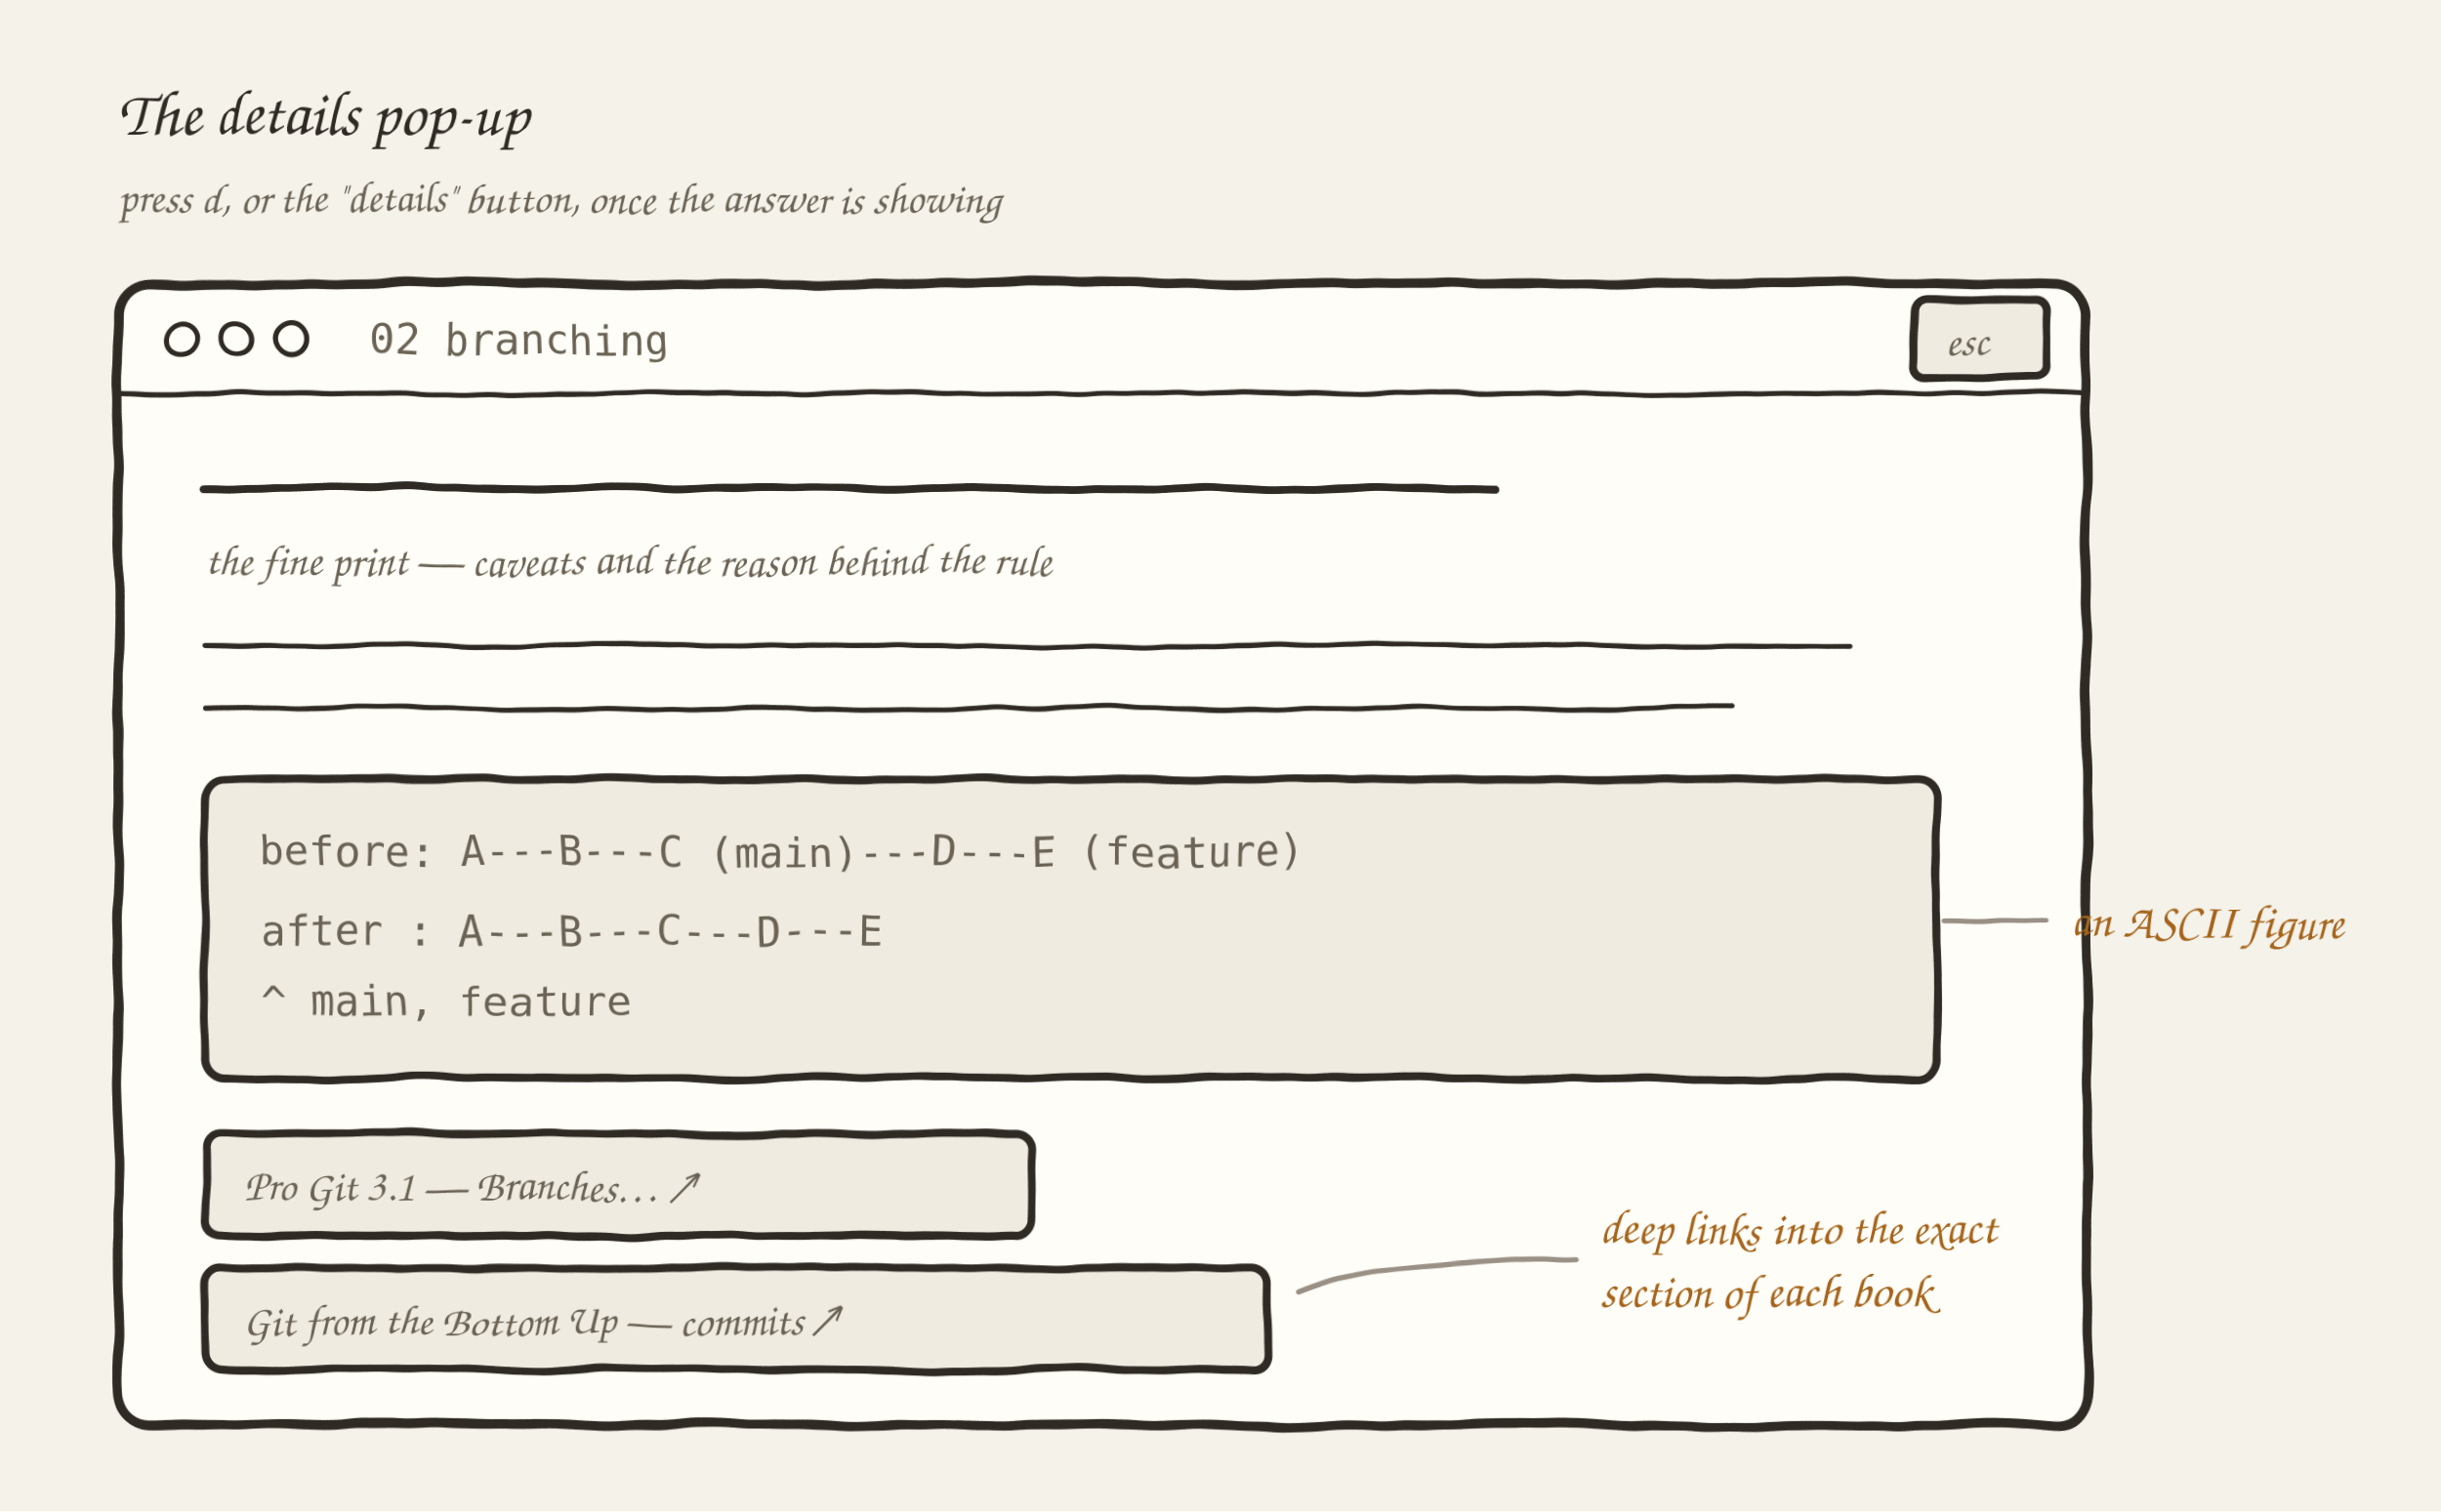
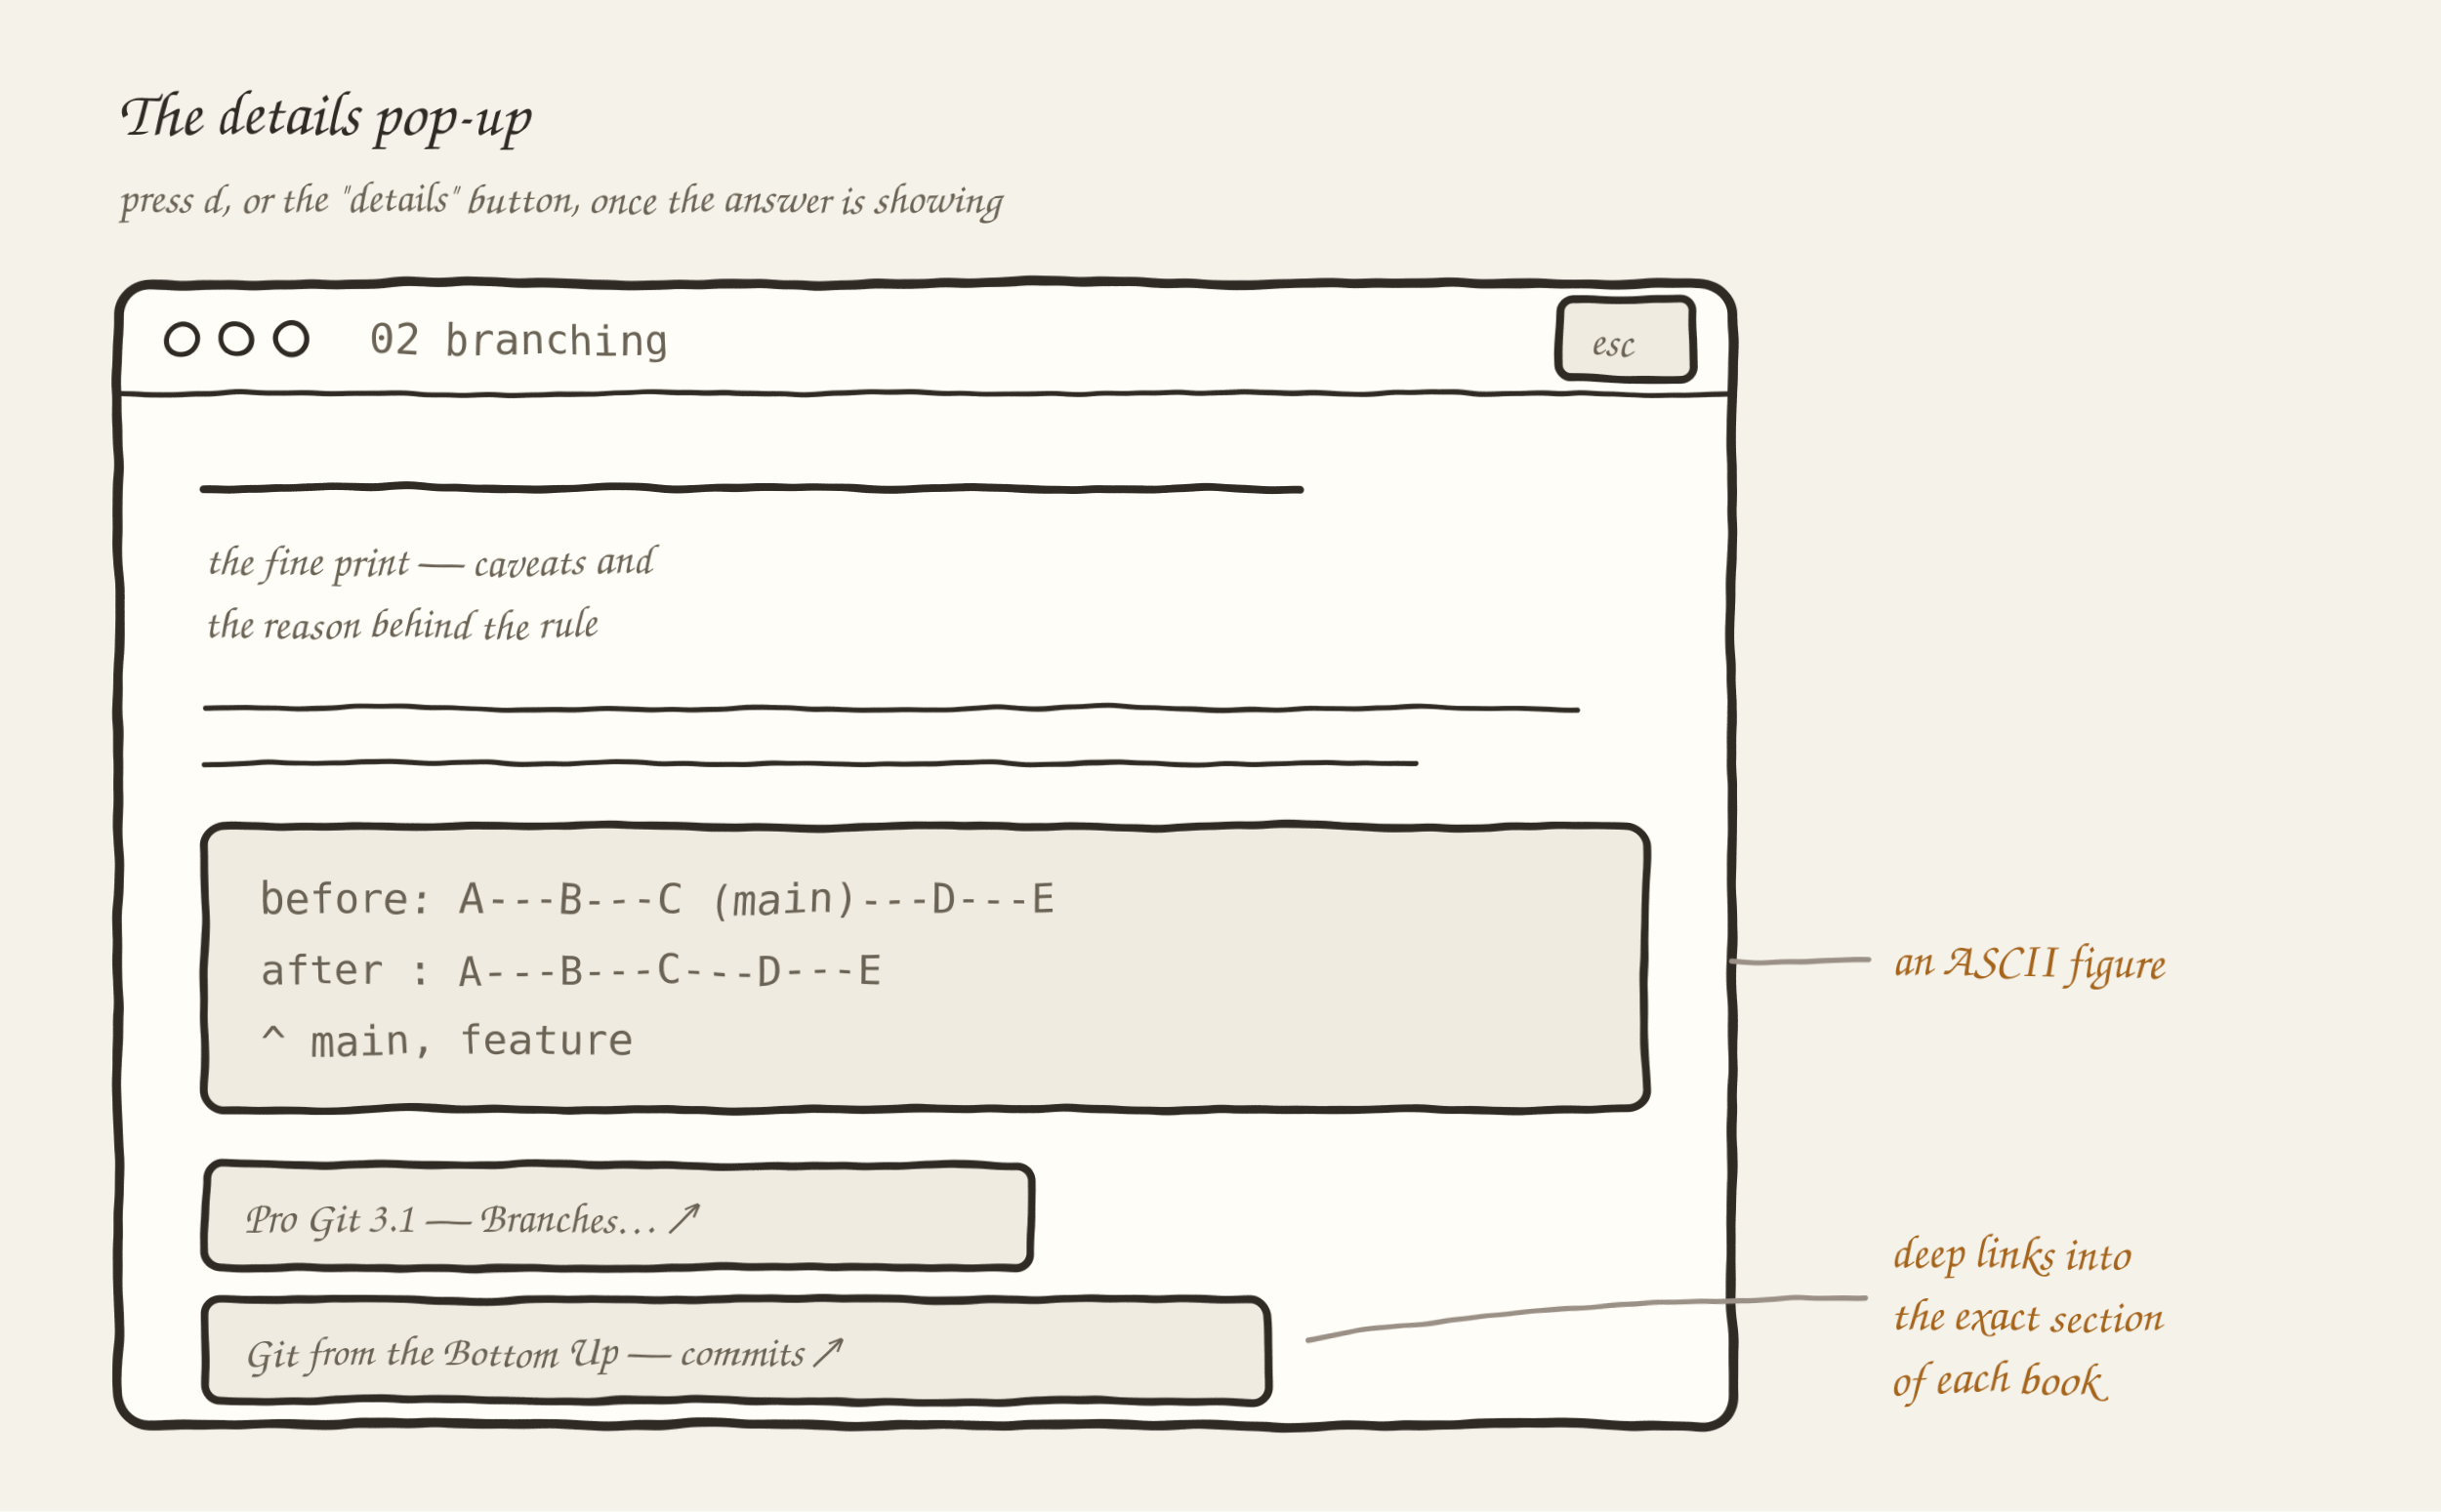
<svg xmlns="http://www.w3.org/2000/svg" viewBox="0 0 620 384" width="620" height="384" role="img" aria-label="Sketch of the details pop-up">
  <defs>
    <filter id="rough" x="-5%" y="-5%" width="110%" height="110%">
      <feTurbulence type="fractalNoise" baseFrequency="0.035" numOctaves="3" seed="7" result="n" />
      <feDisplacementMap in="SourceGraphic" in2="n" scale="2.2" xChannelSelector="R" yChannelSelector="G" />
    </filter>
  </defs>
  <style>
    .ink   { fill:none; stroke:#2f2a24; stroke-width:2; stroke-linecap:round; stroke-linejoin:round; }
    .thin  { fill:none; stroke:#2f2a24; stroke-width:1.3; stroke-linecap:round; }
    .fade  { fill:none; stroke:#9a9086; stroke-width:1.3; stroke-linecap:round; }
    .fill  { fill:#f0ebe0; stroke:#2f2a24; stroke-width:2; }
    .amber { fill:#e0a458; stroke:#2f2a24; stroke-width:1.5; }
    .green { fill:#7fb069; stroke:#2f2a24; stroke-width:1.5; }
    .rust  { fill:#c0674f; stroke:#2f2a24; stroke-width:1.5; }
    .paper { fill:#fffdf7; stroke:#2f2a24; stroke-width:2.4; }
    text   { font-family:'Comic Sans MS','Bradley Hand','Segoe Print','Chalkboard SE',cursive; fill:#2f2a24; }
    .t     { font-size:13px; }
    .s     { font-size:11px; fill:#6a6355; }
    .lbl   { font-size:12px; fill:#a5641b; }
    .mono  { font-family:ui-monospace,Menlo,Consolas,monospace; font-size:10.5px; fill:#6a6355; }
    .head  { font-size:16px; }
  </style>
  <rect width="620" height="384" fill="#f5f2ea" />
  <g filter="url(#rough)">
    <text class="head" x="30" y="34">The details pop-up</text>
    <text class="s" x="30" y="54">press d, or the "details" button, once the answer is showing</text>
-     <rect class="paper" x="30" y="72" width="500" height="290" rx="8" />
-     <line class="thin" x1="30" y1="100" x2="530" y2="100" />
+     <rect class="paper" x="30" y="72" width="410" height="290" rx="8" />
+     <line class="thin" x1="30" y1="100" x2="440" y2="100" />
    <circle class="thin" cx="46" cy="86" r="4" />
    <circle class="thin" cx="60" cy="86" r="4" />
    <circle class="thin" cx="74" cy="86" r="4" />
    <text class="mono" x="94" y="90">02 branching</text>
-     <rect class="fill" x="486" y="76" width="34" height="20" rx="3" />
-     <text class="s" x="494" y="90">esc</text>
-     <line class="ink" x1="52" y1="124" x2="380" y2="124" />
-     <text class="s" x="52" y="146">the fine print — caveats and the reason behind the rule</text>
-     <line class="thin" x1="52" y1="164" x2="470" y2="164" />
-     <line class="thin" x1="52" y1="180" x2="440" y2="180" />
-     <rect class="fill" x="52" y="198" width="440" height="76" rx="5" />
-     <text class="mono" x="66" y="220">before:  A---B---C (main)---D---E (feature)</text>
-     <text class="mono" x="66" y="240">after :  A---B---C---D---E</text>
-     <text class="mono" x="66" y="258">                         ^ main, feature</text>
-     <path class="fade" d="M520 234 C 508 234, 500 234, 494 234" />
-     <text class="lbl" x="526" y="238">an ASCII figure</text>
-     <rect class="fill" x="52" y="288" width="210" height="26" rx="4" />
-     <text class="s" x="62" y="305">Pro Git 3.1 — Branches… ↗</text>
-     <rect class="fill" x="52" y="322" width="270" height="26" rx="4" />
-     <text class="s" x="62" y="339">Git from the Bottom Up — commits ↗</text>
-     <path class="fade" d="M400 320 C 380 320, 350 320, 330 328" />
-     <text class="lbl" x="406" y="316">deep links into the exact</text>
-     <text class="lbl" x="406" y="332">section of each book</text>
+     <rect class="fill" x="396" y="76" width="34" height="20" rx="3" />
+     <text class="s" x="404" y="90">esc</text>
+     <line class="ink" x1="52" y1="124" x2="330" y2="124" />
+     <text class="s" x="52" y="146">the fine print — caveats and</text>
+     <text class="s" x="52" y="162">the reason behind the rule</text>
+     <line class="thin" x1="52" y1="180" x2="400" y2="180" />
+     <line class="thin" x1="52" y1="194" x2="360" y2="194" />
+     <rect class="fill" x="52" y="210" width="366" height="72" rx="5" />
+     <text class="mono" x="66" y="232">before: A---B---C (main)---D---E</text>
+     <text class="mono" x="66" y="250">after : A---B---C---D---E</text>
+     <text class="mono" x="66" y="268">                  ^ main, feature</text>
+     <path class="fade" d="M474 244 C 460 244, 448 244, 440 244" />
+     <text class="lbl" x="480" y="248">an ASCII figure</text>
+     <rect class="fill" x="52" y="296" width="210" height="26" rx="4" />
+     <text class="s" x="62" y="313">Pro Git 3.1 — Branches… ↗</text>
+     <rect class="fill" x="52" y="330" width="270" height="26" rx="4" />
+     <text class="s" x="62" y="347">Git from the Bottom Up — commits ↗</text>
+     <path class="fade" d="M474 330 C 440 330, 400 330, 332 340" />
+     <text class="lbl" x="480" y="322">deep links into</text>
+     <text class="lbl" x="480" y="338">the exact section</text>
+     <text class="lbl" x="480" y="354">of each book</text>
  </g>
</svg>
